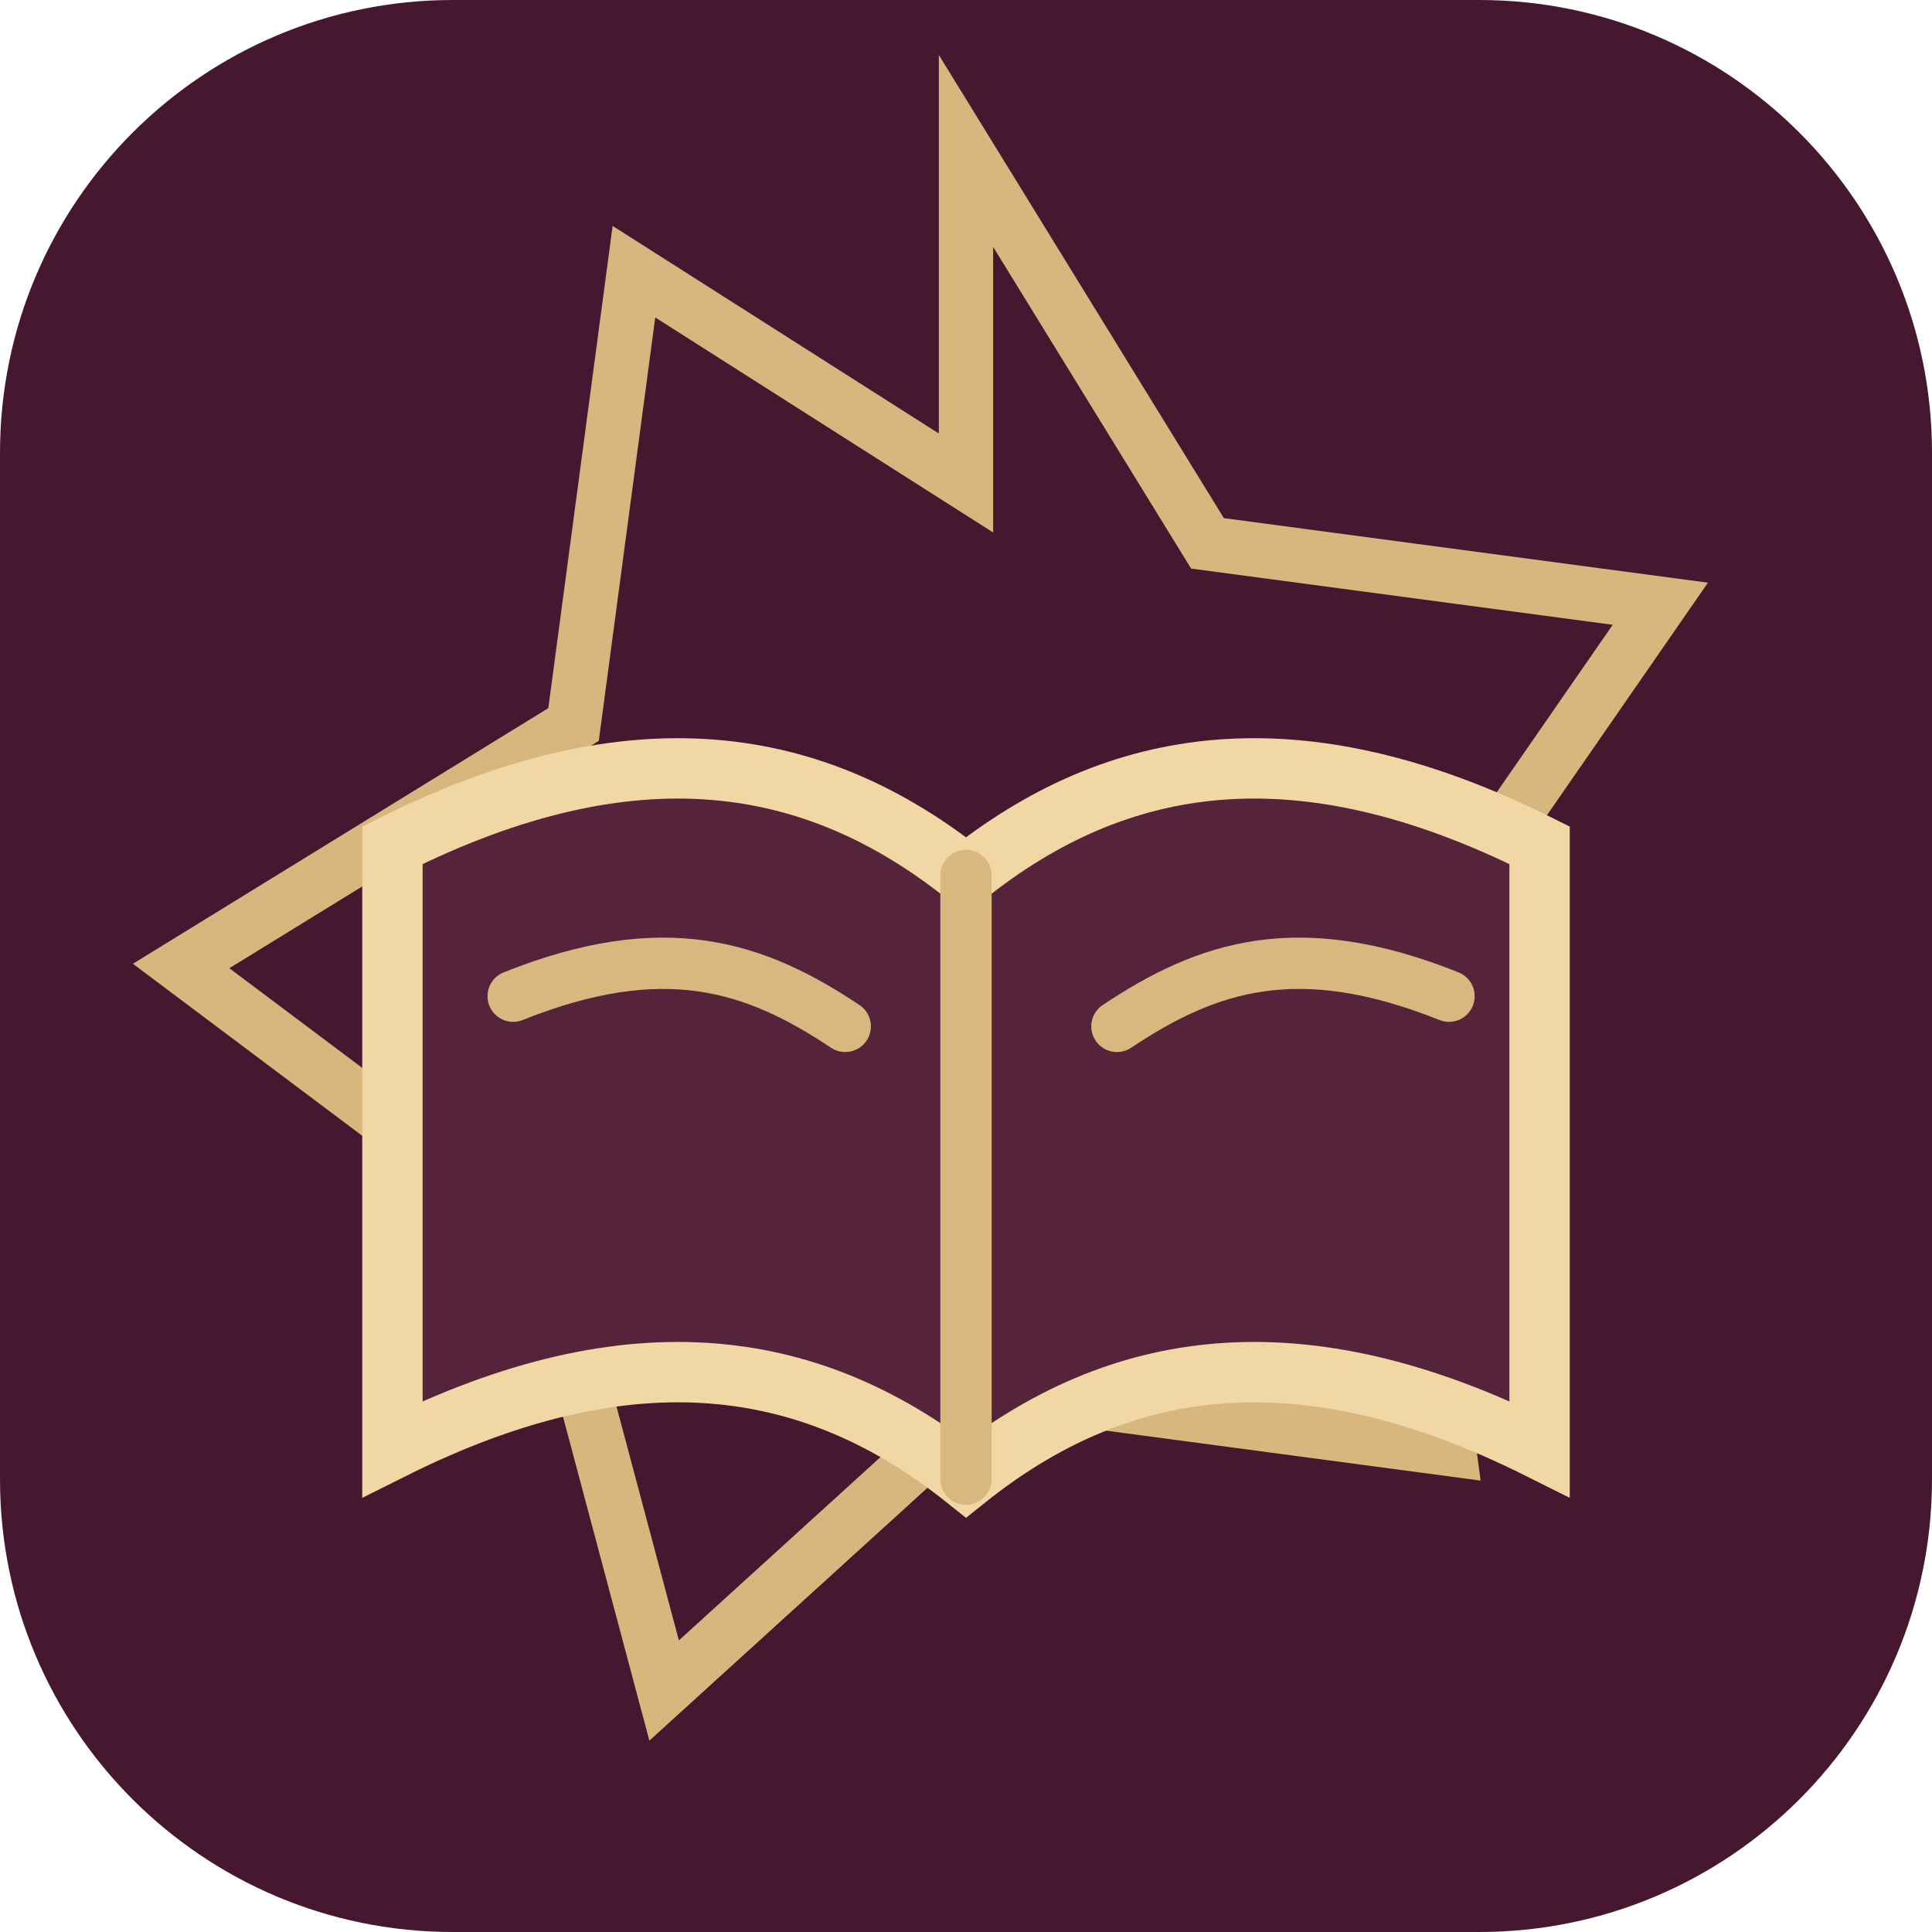
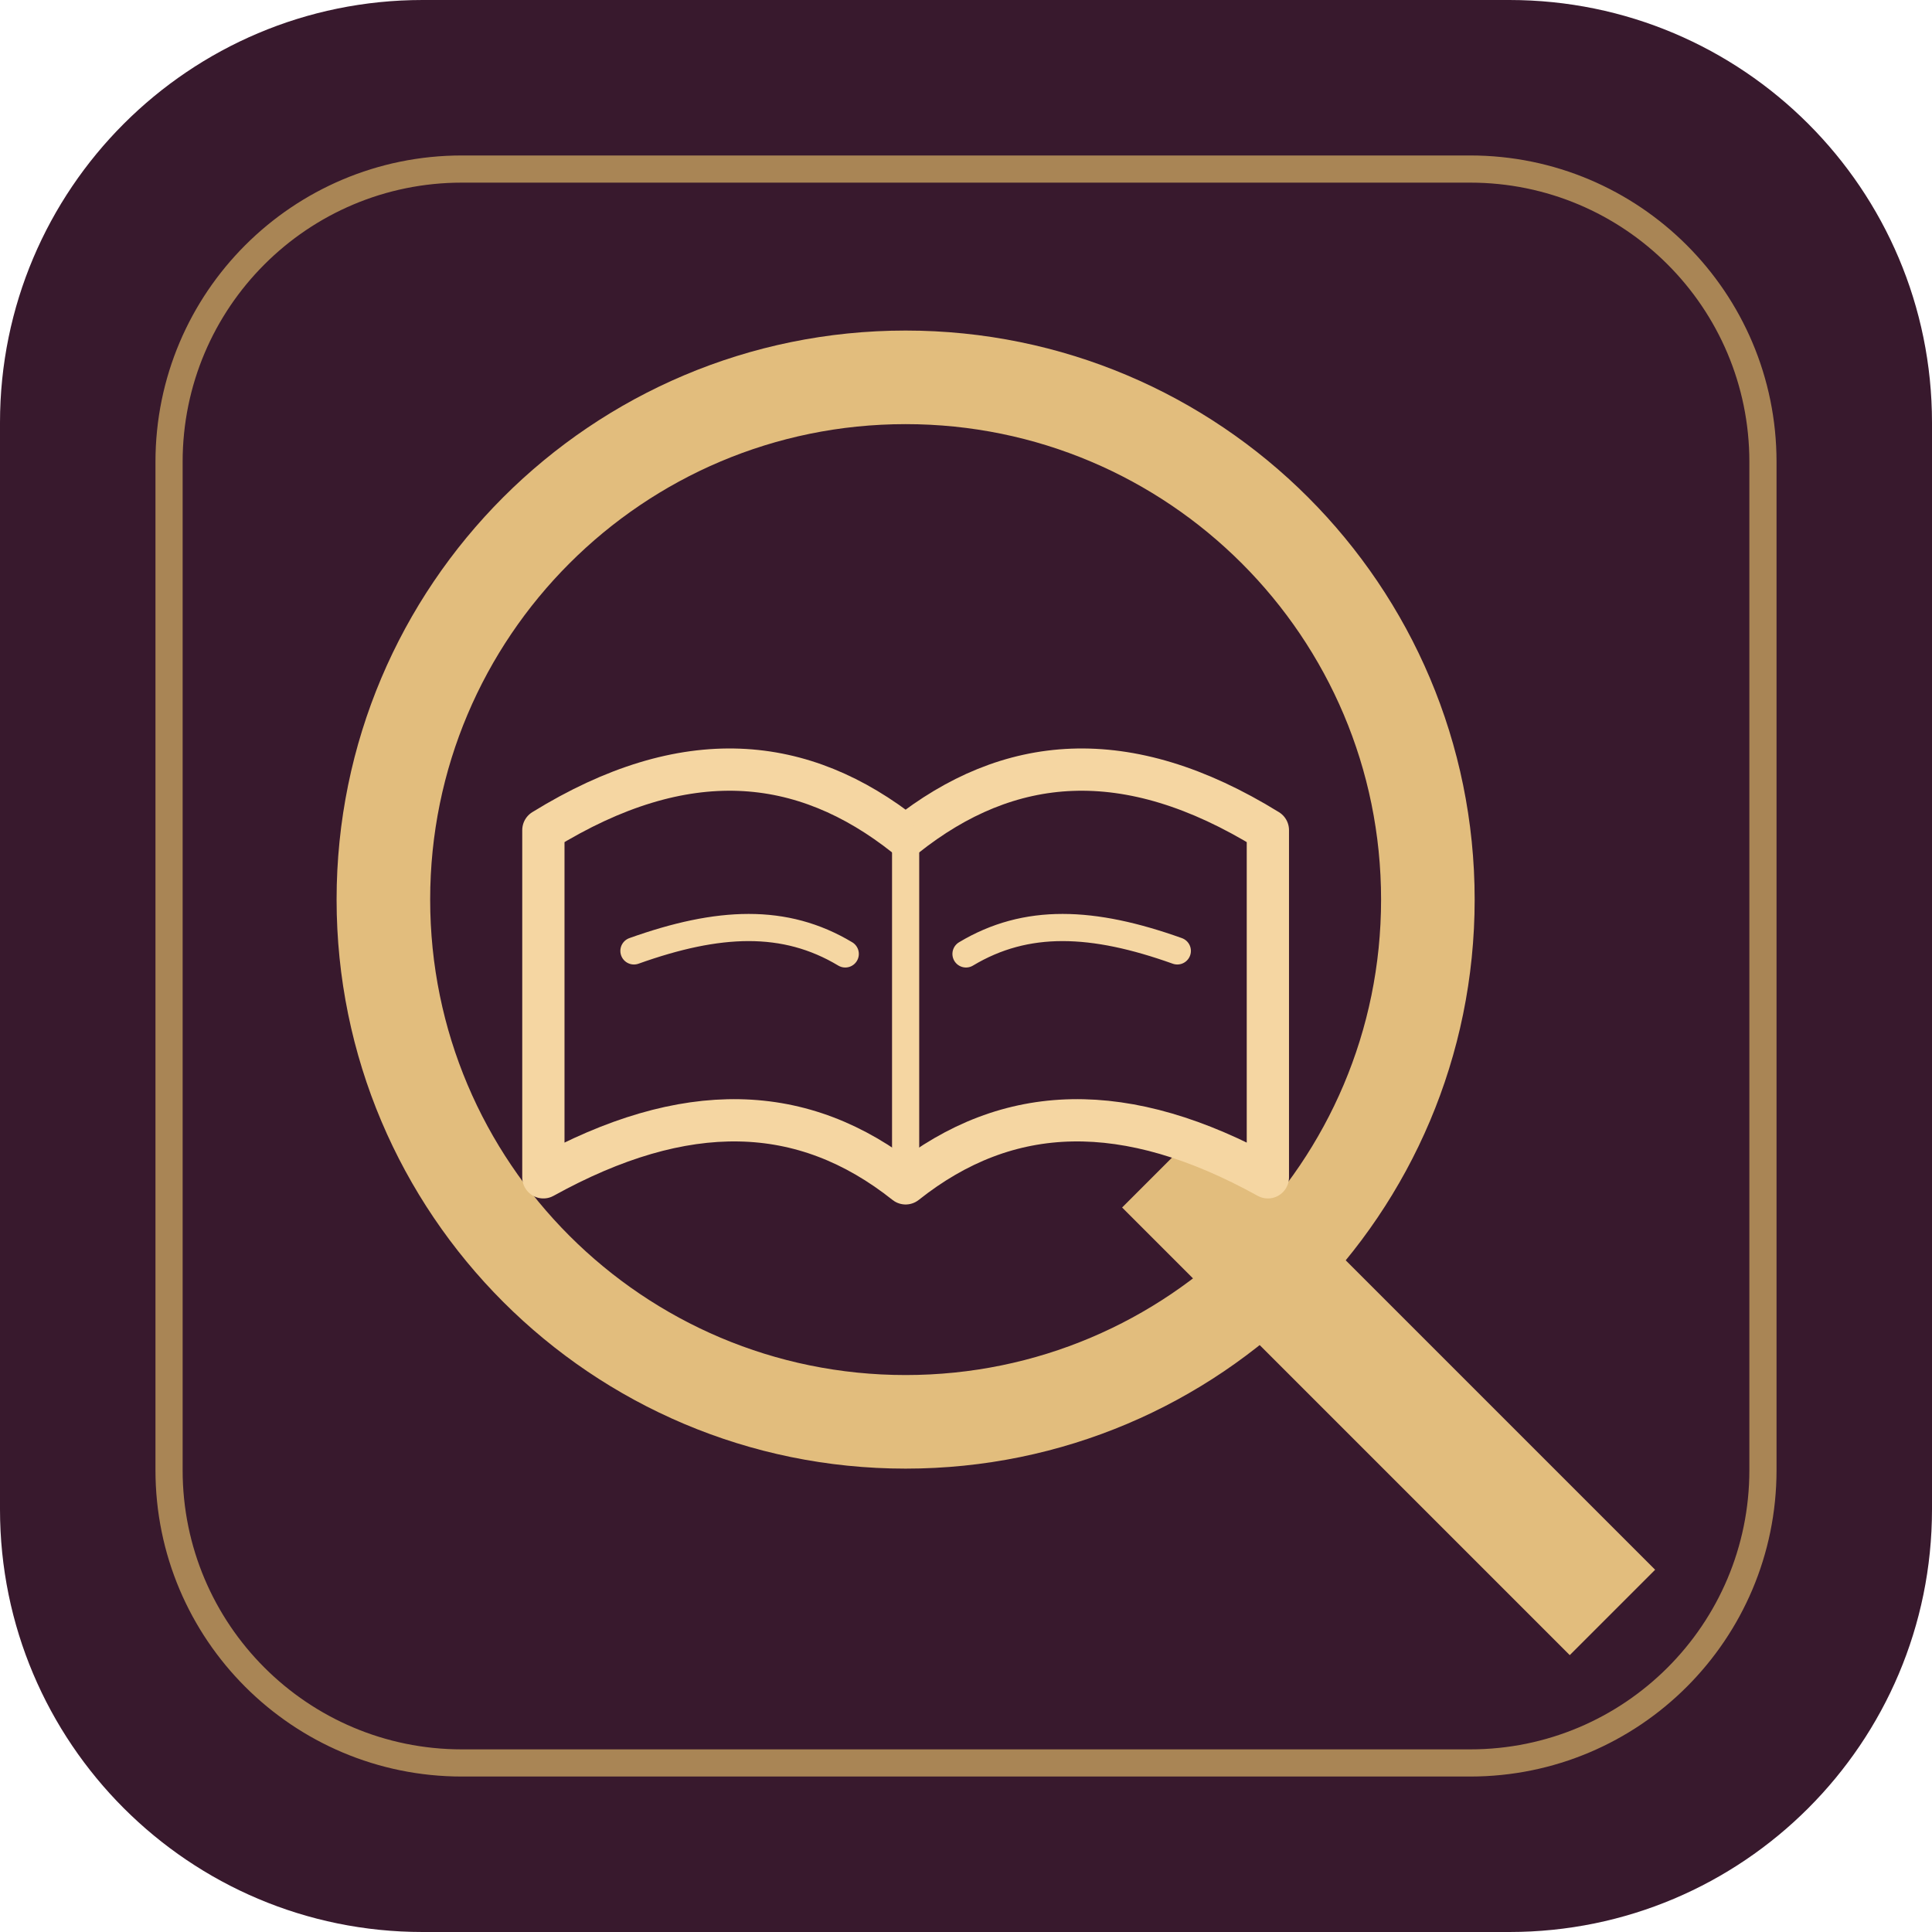
- <svg xmlns="http://www.w3.org/2000/svg" viewBox="0 0 64 64" role="img" aria-labelledby="title">
-   <rect width="64" height="64" rx="15" fill="#45182f" />
-   <path d="M32 5 40 18 55 20 46 33 48 48 33 46 22 56 18 41 6 32 19 24 21 9 32 16Z" fill="none" stroke="#d7b77e" stroke-width="1.8" />
-   <path d="M13 28c8-4 14-3 19 1 5-4 11-5 19-1v20c-8-4-14-3-19 1-5-4-11-5-19-1Z" fill="#55243a" stroke="#f1d7a4" stroke-width="2" />
-   <path d="M32 29v20M17 33c5-2 8-1 11 1m9 0c3-2 6-3 11-1" fill="none" stroke="#d9b880" stroke-width="1.7" stroke-linecap="round" />
+ <svg xmlns="http://www.w3.org/2000/svg" viewBox="0 0 64 64" role="img" aria-labelledby="qt">
+   <rect x="0" y="0" width="64" height="64" rx="14" fill="#38192d" />
+   <rect x="5.6" y="5.6" width="52.8" height="52.8" rx="9.7" fill="none" stroke="#a98555" stroke-width=".9" />
+   <circle cx="30" cy="29.8" r="17.3" fill="none" stroke="#e2bd7d" stroke-width="3.1" />
+   <path d="M40 40 52 52" fill="none" stroke="#e2bd7d" stroke-width="4" stroke-linecap="square" />
+   <path d="M18 27.5c4.7-2.9 8.6-2.5 12 .2 3.4-2.7 7.3-3.1 12-.2V39c-4.7-2.6-8.6-2.5-12 .2-3.4-2.7-7.3-2.8-12-.2V27.5Z" fill="#38192d" stroke="#f5d6a2" stroke-width="1.4" stroke-linejoin="round" />
+   <path d="M30 27.7v11.5M21 31.5c2.8-1 5-1.1 7 .1m4 0c2-1.2 4.2-1.1 7-.1" fill="none" stroke="#f5d6a2" stroke-width=".9" stroke-linecap="round" />
</svg>
